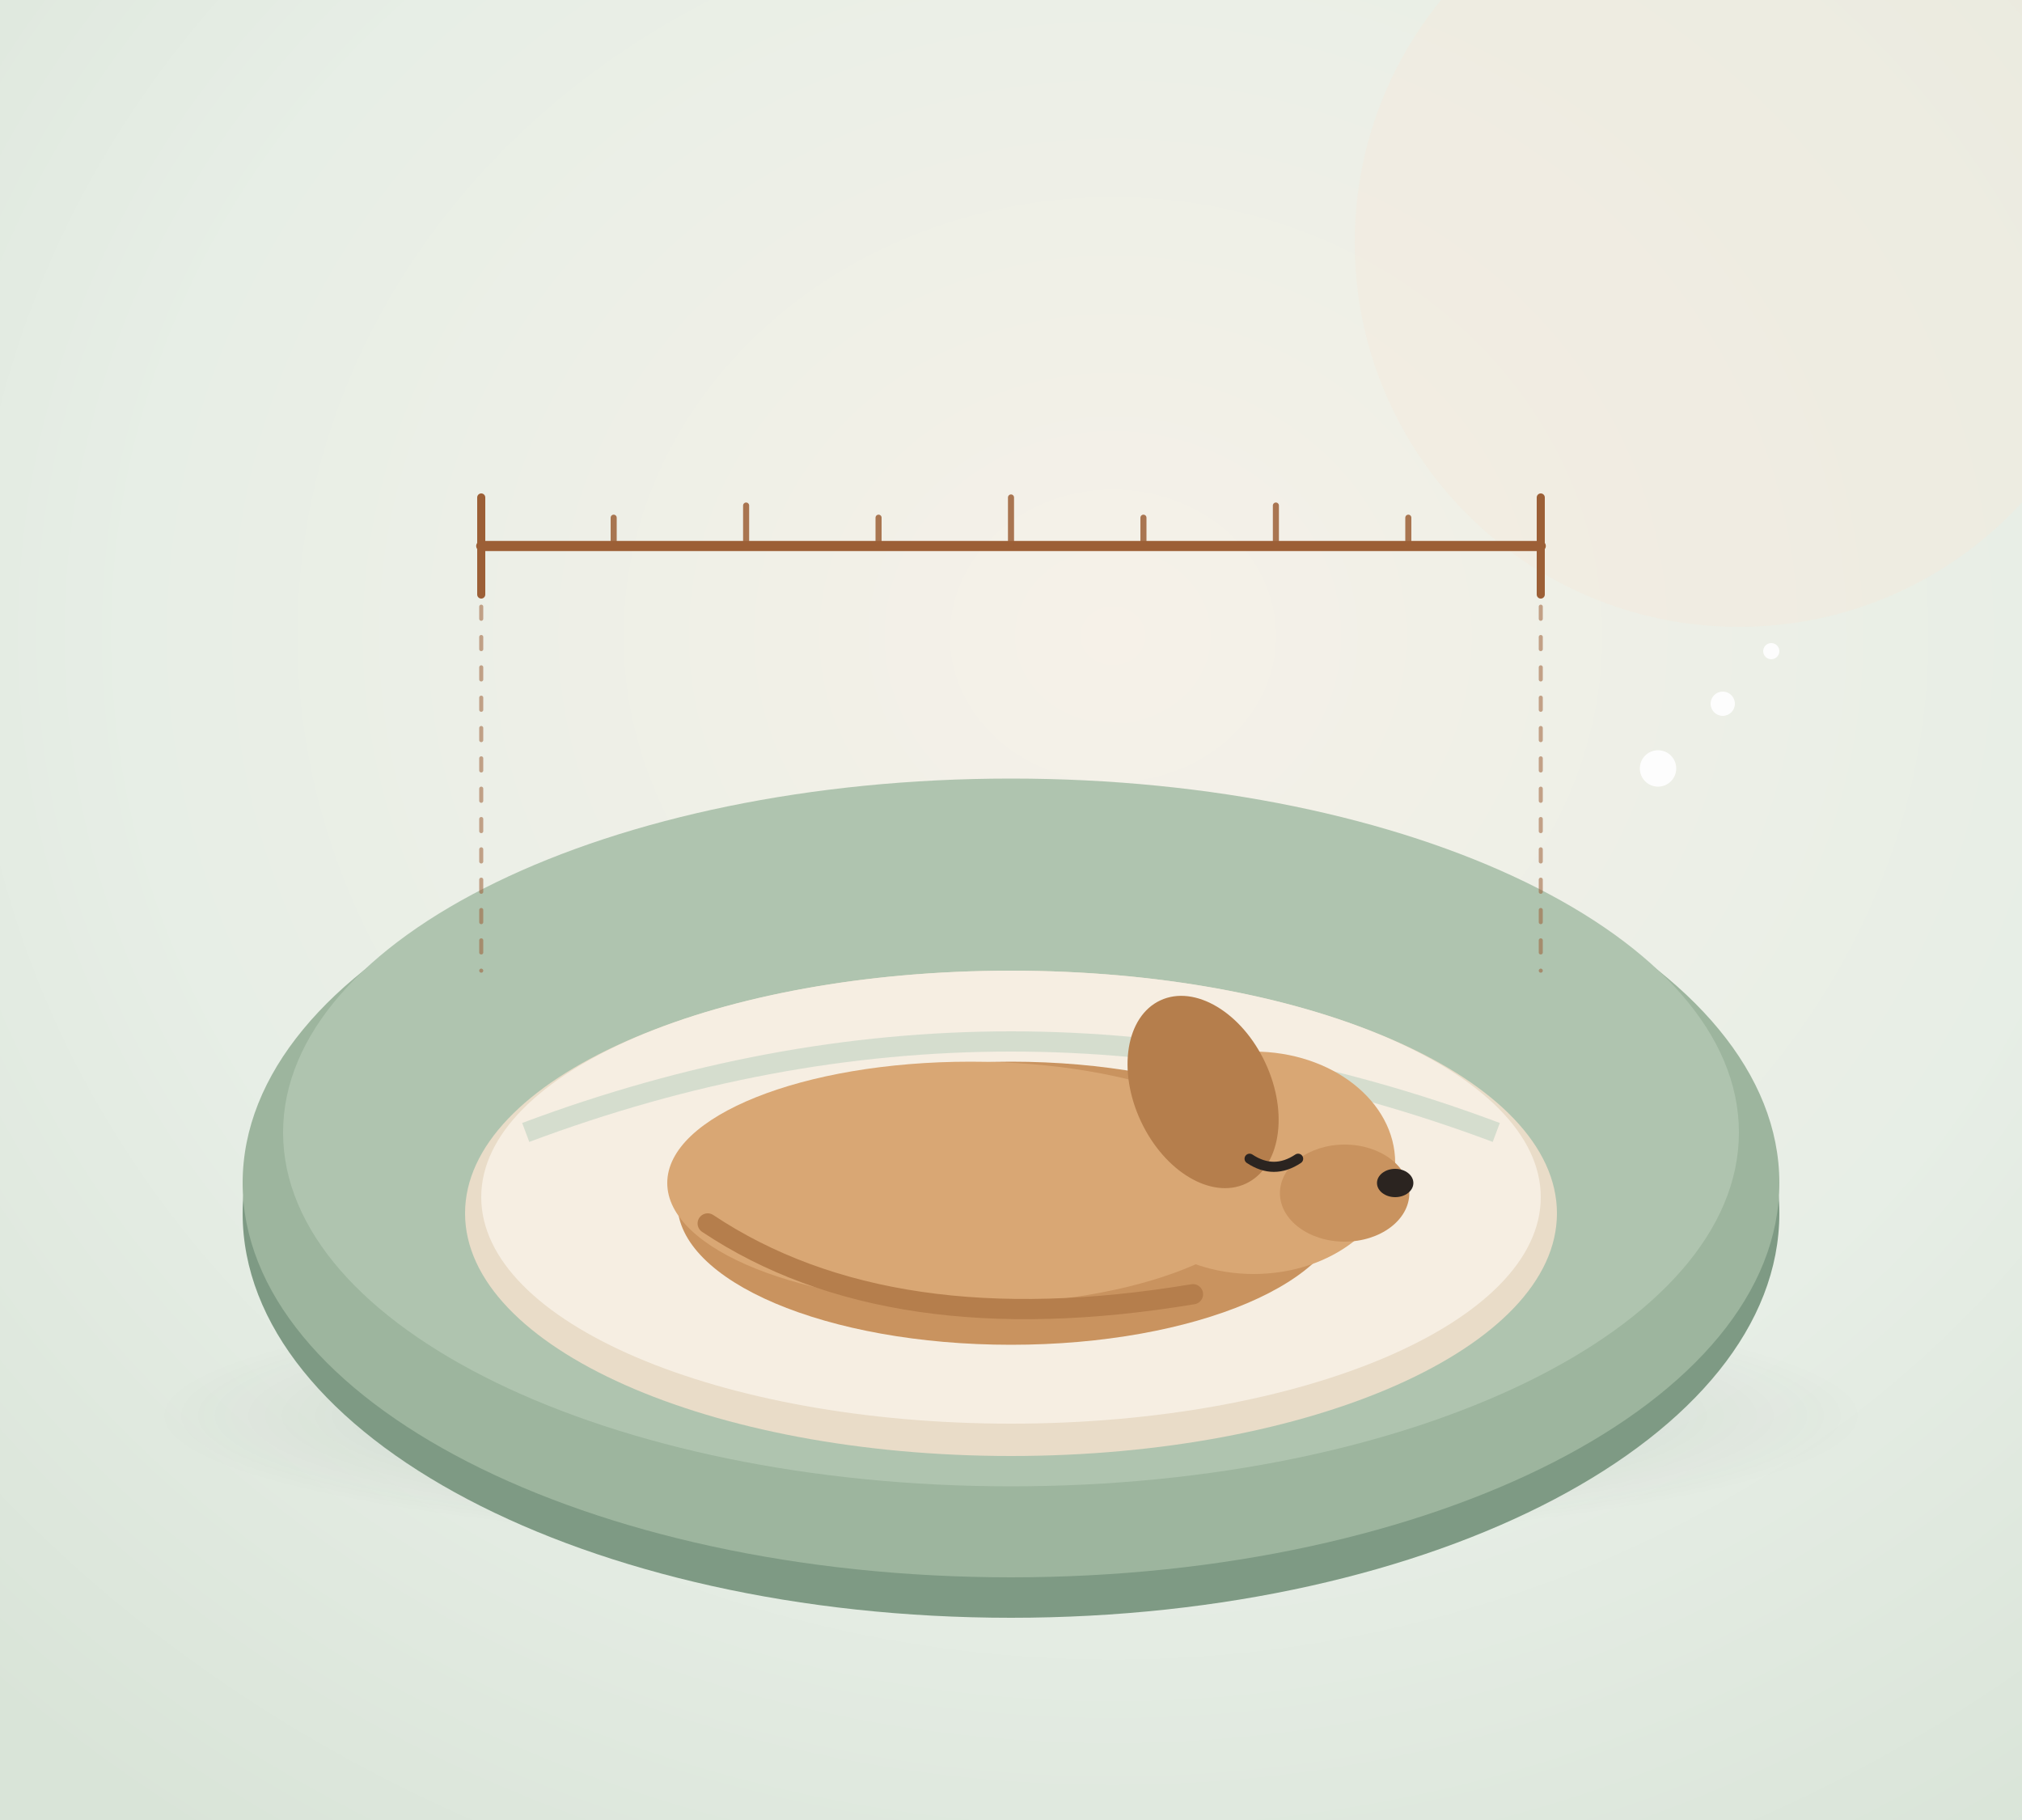
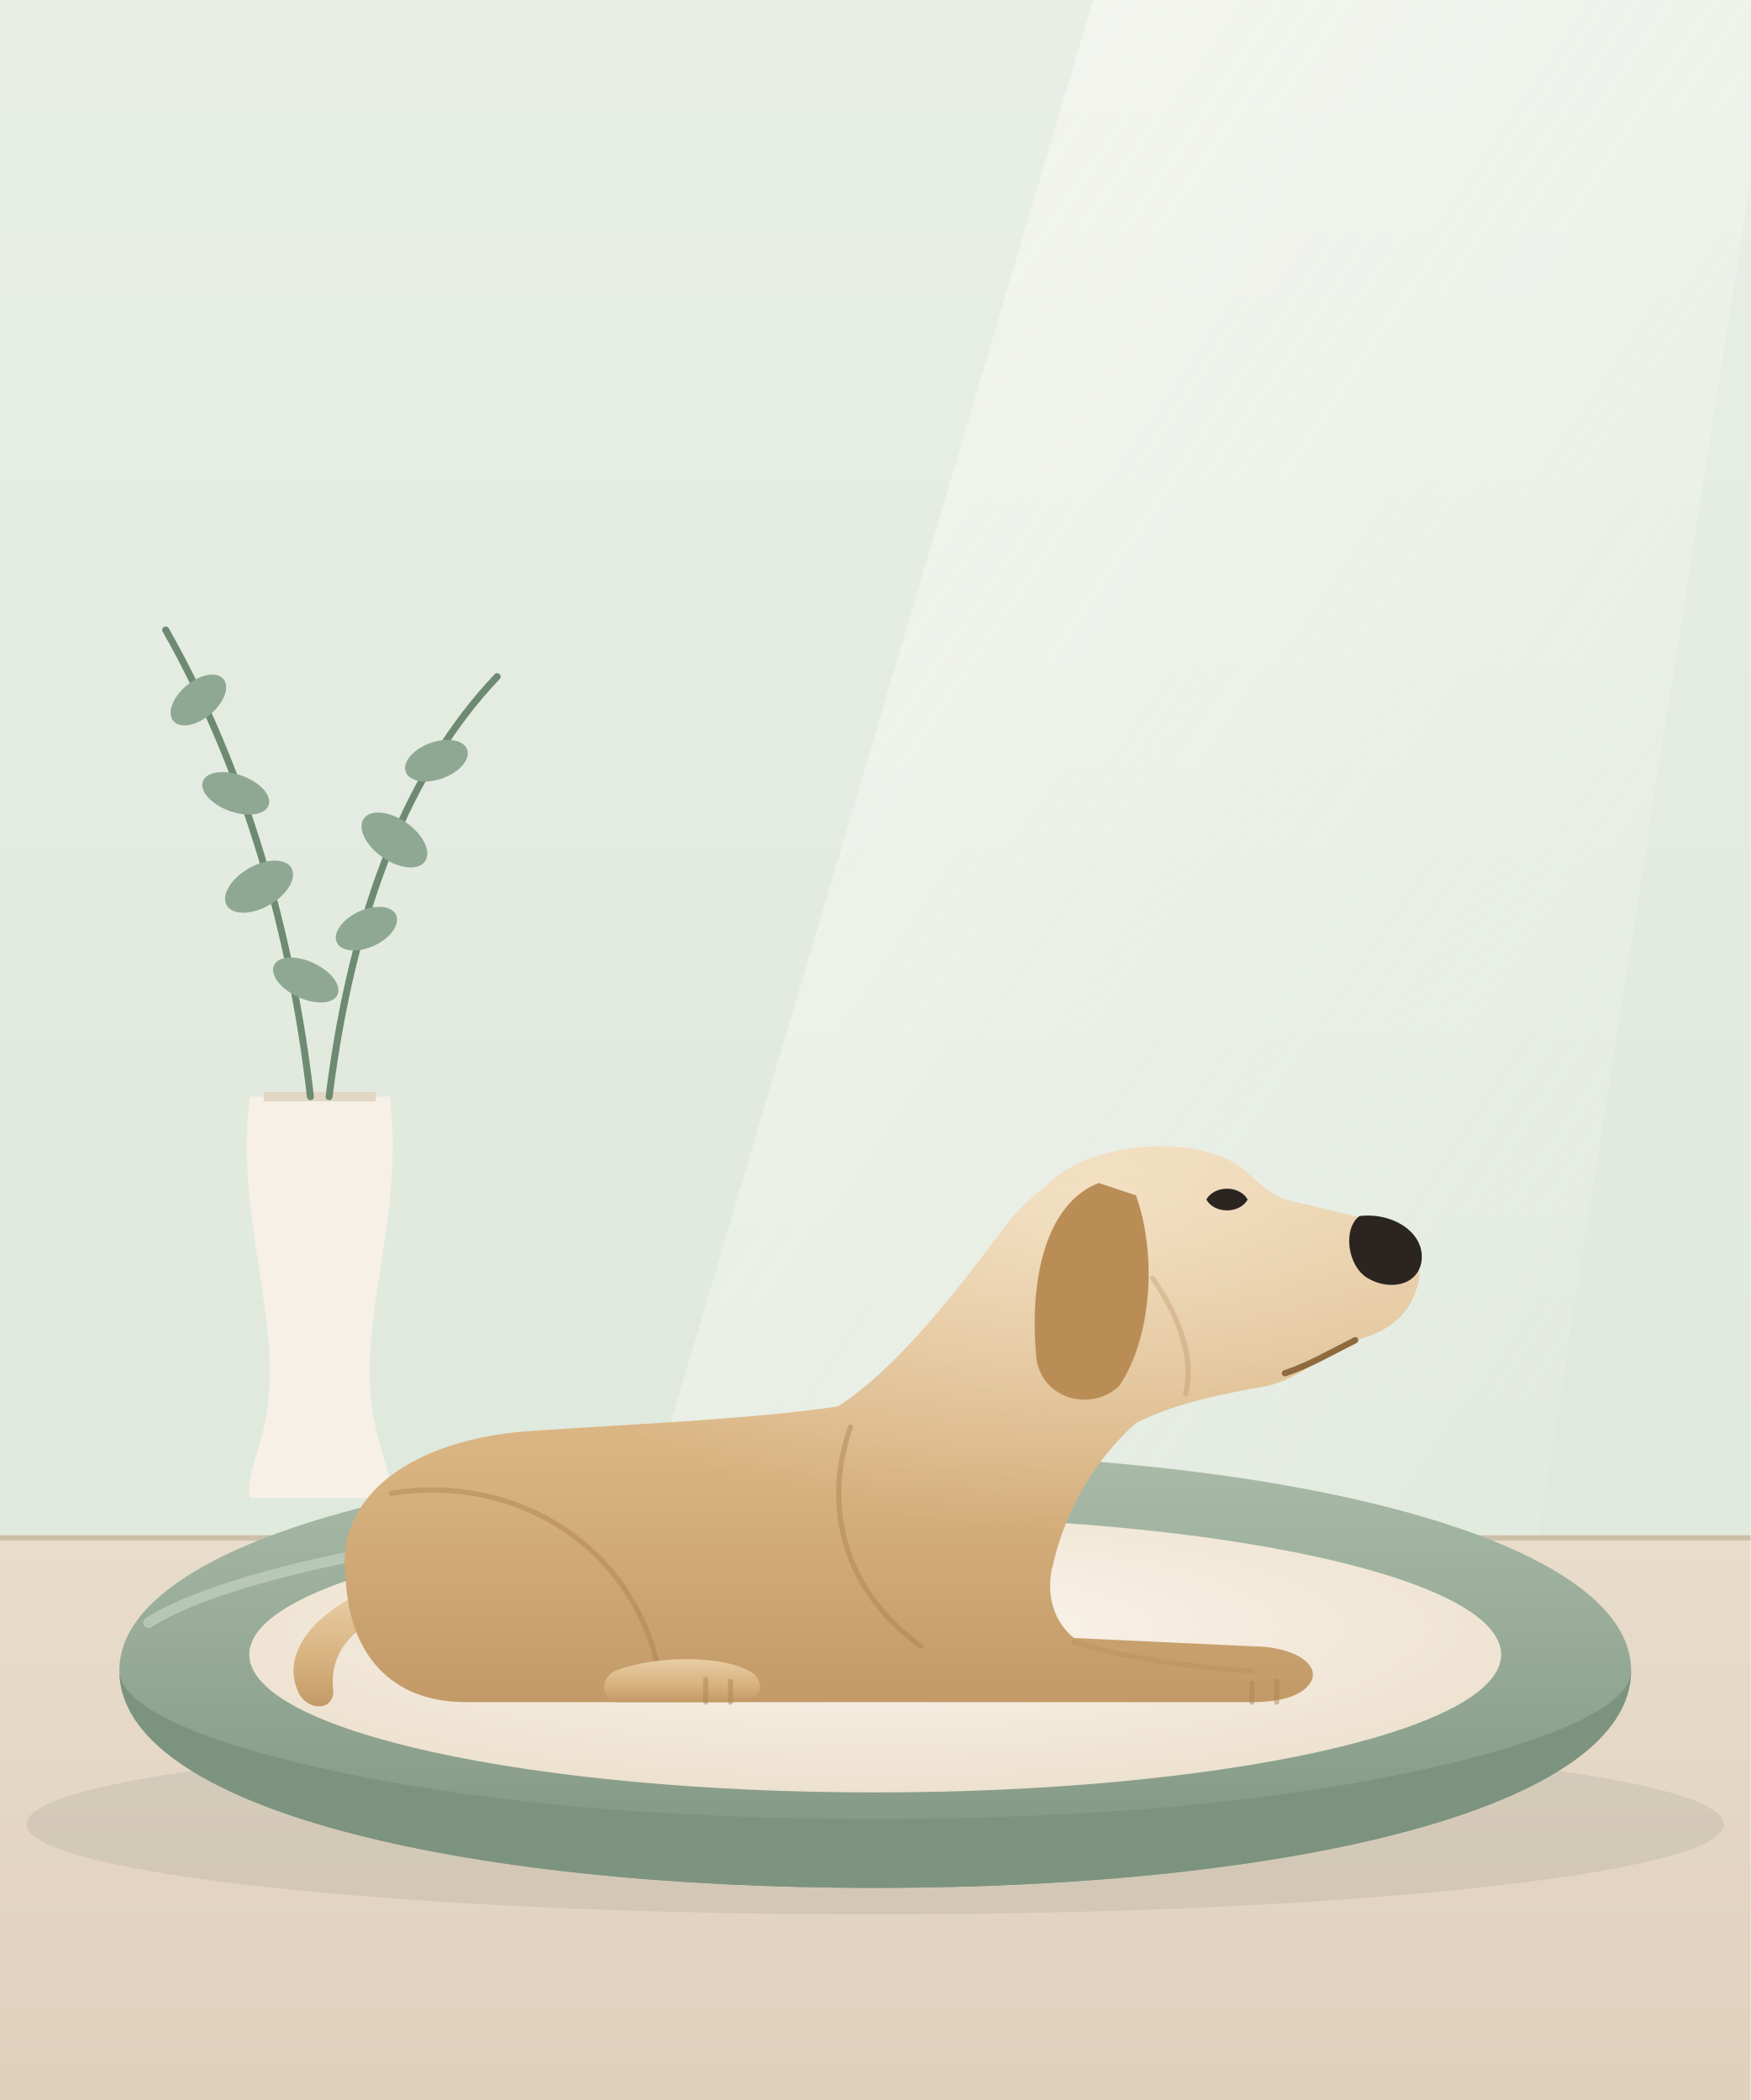
- <svg xmlns="http://www.w3.org/2000/svg" viewBox="0 0 1000 900" preserveAspectRatio="xMidYMid slice" role="img" aria-label="Illustration: Hund schläft in einem Bett, darüber eine Maßlinie für die Liegefläche">
+ <svg xmlns="http://www.w3.org/2000/svg" viewBox="180 60 660 792" preserveAspectRatio="xMidYMax slice" role="img" aria-label="Illustration: ein Hund liegt entspannt auf einem runden Hundebett im Wohnzimmer">
  <defs>
-     <radialGradient id="hhbg" cx="55%" cy="35%" r="80%">
-       <stop offset="0" stop-color="#F6F1E8" />
-       <stop offset=".6" stop-color="#E7EEE6" />
-       <stop offset="1" stop-color="#D9E4D8" />
+     <linearGradient id="hh-h-fur" x1="0" y1="0" x2="0" y2="1">
+       <stop offset="0" stop-color="#E8CEA6" />
+       <stop offset=".55" stop-color="#D9B482" />
+       <stop offset="1" stop-color="#C39A67" />
+     </linearGradient>
+     <radialGradient id="hh-h-sheenL" cx=".7" cy=".1" r=".6">
+       <stop offset="0" stop-color="#FFF6E6" stop-opacity=".5" />
+       <stop offset="1" stop-color="#FFF6E6" stop-opacity="0" />
    </radialGradient>
-     <radialGradient id="hhsh" cx="50%" cy="50%" r="50%">
-       <stop offset="0" stop-color="#1F2D26" stop-opacity=".2" />
-       <stop offset="1" stop-color="#1F2D26" stop-opacity="0" />
+     <linearGradient id="hh-h-wall" x1="0" y1="0" x2="0" y2="1">
+       <stop offset="0" stop-color="#E9EFE7" />
+       <stop offset="1" stop-color="#DCE6DA" />
+     </linearGradient>
+     <linearGradient id="hh-h-floor" x1="0" y1="0" x2="0" y2="1">
+       <stop offset="0" stop-color="#E8DCCB" />
+       <stop offset="1" stop-color="#DCCCB6" />
+     </linearGradient>
+     <linearGradient id="hh-h-light" x1="0" y1="0" x2="1" y2="1">
+       <stop offset="0" stop-color="#FFFDF8" stop-opacity=".85" />
+       <stop offset="1" stop-color="#FFFDF8" stop-opacity="0" />
+     </linearGradient>
+     <linearGradient id="hh-h-rim" x1="0" y1="0" x2="0" y2="1">
+       <stop offset="0" stop-color="#A9BBA8" />
+       <stop offset="1" stop-color="#7F9682" />
+     </linearGradient>
+     <radialGradient id="hh-h-cush" cx=".5" cy=".4" r=".6">
+       <stop offset="0" stop-color="#FBF5EC" />
+       <stop offset="1" stop-color="#EDE1CF" />
    </radialGradient>
  </defs>
-   <rect width="1000" height="900" fill="url(#hhbg)" />
-   <circle cx="860" cy="120" r="190" fill="#F3E9DB" opacity=".45" />
-   <ellipse cx="500" cy="700" rx="420" ry="66" fill="url(#hhsh)" />
-   <g transform="translate(0 0)">
-     <ellipse cx="500" cy="600" rx="380" ry="200" fill="#7E9A84" />
-     <ellipse cx="500" cy="585" rx="380" ry="195" fill="#9DB59E" />
-     <ellipse cx="500" cy="560" rx="360" ry="175" fill="#AFC4AF" />
-     <ellipse cx="500" cy="600" rx="270" ry="120" fill="#E9DCC8" />
-     <ellipse cx="500" cy="592" rx="262" ry="112" fill="#F6EEE2" />
-     <path d="M260 560 Q500 470 740 560" stroke="#C8D6C6" stroke-width="10" fill="none" opacity=".7" />
-     <g transform="translate(500 585)">
-       <ellipse cx="0" cy="10" rx="165" ry="70" fill="#C9935F" />
-       <ellipse cx="-20" cy="0" rx="150" ry="60" fill="#D9A774" />
-       <path d="M-150 20 Q-60 80 90 55" stroke="#B57E4C" stroke-width="10" fill="none" stroke-linecap="round" />
-       <ellipse cx="120" cy="-10" rx="70" ry="55" fill="#D9A774" />
-       <ellipse cx="165" cy="5" rx="32" ry="24" fill="#C9935F" />
-       <ellipse cx="190" cy="0" rx="9" ry="7" fill="#2B2420" />
-       <ellipse cx="95" cy="-45" rx="34" ry="50" fill="#B57E4C" transform="rotate(-25 95 -45)" />
-       <path d="M118 -12 q12 8 24 0" stroke="#2B2420" stroke-width="5" fill="none" stroke-linecap="round" />
+   <rect width="1000" height="900" fill="url(#hh-h-wall)" />
+   <path d="M610 0 H860 L760 640 H420 Z" fill="url(#hh-h-light)" opacity=".7" />
+   <rect y="640" width="1000" height="300" fill="url(#hh-h-floor)" />
+   <path d="M0 640 H1000" stroke="#CDBFA9" stroke-width="2" />
+   <g transform="translate(70 60) scale(.88)">
+     <path d="M232 470 C226 520 244 560 240 600 C238 620 230 632 232 642 L292 642 C294 632 286 620 284 600 C280 560 298 520 292 470 Z" fill="#F6F0E6" />
+     <path d="M238 470 H286" stroke="#E2D6C4" stroke-width="4" />
+     <g stroke="#6F8A73" stroke-width="3" fill="none" stroke-linecap="round">
+       <path d="M258 470 C250 400 230 330 196 270" />
+       <path d="M266 470 C276 390 300 330 338 290" />
+     </g>
+     <g fill="#8FA894">
+       <ellipse cx="236" cy="380" rx="16" ry="9" transform="rotate(-30 236 380)" />
+       <ellipse cx="226" cy="340" rx="15" ry="8" transform="rotate(20 226 340)" />
+       <ellipse cx="210" cy="300" rx="14" ry="8" transform="rotate(-40 210 300)" />
+       <ellipse cx="256" cy="420" rx="15" ry="8" transform="rotate(25 256 420)" />
+       <ellipse cx="294" cy="360" rx="16" ry="9" transform="rotate(35 294 360)" />
+       <ellipse cx="312" cy="326" rx="14" ry="8" transform="rotate(-20 312 326)" />
+       <ellipse cx="282" cy="398" rx="14" ry="8" transform="rotate(-25 282 398)" />
    </g>
  </g>
-   <g class="hh-hero__rule" stroke="#9C5F36" stroke-linecap="round">
-     <line class="hh-draw" x1="238" y1="270" x2="762" y2="270" stroke-width="5" />
-     <g stroke-width="4">
-       <line x1="238" y1="246" x2="238" y2="294" />
-       <line x1="762" y1="246" x2="762" y2="294" />
-     </g>
-     <g stroke-width="3" opacity=".85">
-       <line x1="303.5" y1="270" x2="303.5" y2="256" />
-       <line x1="369" y1="270" x2="369" y2="250" />
-       <line x1="434.5" y1="270" x2="434.5" y2="256" />
-       <line x1="500" y1="270" x2="500" y2="246" />
-       <line x1="565.5" y1="270" x2="565.5" y2="256" />
-       <line x1="631" y1="270" x2="631" y2="250" />
-       <line x1="696.5" y1="270" x2="696.5" y2="256" />
-     </g>
-     <g stroke="#9C5F36" stroke-width="2" stroke-dasharray="6 9" opacity=".55">
-       <line x1="238" y1="300" x2="238" y2="480" />
-       <line x1="762" y1="300" x2="762" y2="480" />
+   <ellipse cx="510" cy="748" rx="320" ry="34" fill="#1F2D26" opacity=".08" />
+   <path d="M225 690 C225 640.8 353.25 608 510 608 C666.75 608 795 640.8 795 690 C795 741.66 666.75 772 510 772 C353.25 772 225 741.66 225 690 Z" fill="url(#hh-h-rim)" />
+   <ellipse cx="510" cy="684" rx="236" ry="52" fill="url(#hh-h-cush)" />
+   <path d="M236 672 C270 650 380 630 510 628" stroke="#C3D1C2" stroke-width="4" fill="none" stroke-linecap="round" opacity=".7" />
+   <g transform="translate(28 333) scale(0.78)">
+     <g id="hh-h-dog">
+       <path fill="url(#hh-h-fur)" d="M370 420 C344 432 330 452 340 470 C346 478 356 476 356 468 C354 452 362 440 378 432 Z" />
+       <path id="hh-h-lb" fill="url(#hh-h-fur)" d="M362 414 C356 372 396 346 450 342 C510 338 560 336 600 330 C 628 312 656 276 680 244 C 686 236 692 230 700 224 C 720 202 772 198 794 214 C 802 220 806 226 816 230 L 858 240 C 876 242 884 258 880 272 C 876 286 866 294 850 298 C 836 304 824 316 808 320 C 786 324 764 328 744 338 C 724 356 710 380 704 406 C700 420 704 434 714 442 L800 446 C822 446 834 456 828 464 C824 470 814 473 800 473 L420 473 C384 473 364 450 362 414 Z" />
+       <path fill="url(#hh-h-sheenL)" d="M362 414 C356 372 396 346 450 342 C510 338 560 336 600 330 C 628 312 656 276 680 244 C 686 236 692 230 700 224 C 720 202 772 198 794 214 C 802 220 806 226 816 230 L 858 240 C 876 242 884 258 880 272 C 876 286 866 294 850 298 C 836 304 824 316 808 320 C 786 324 764 328 744 338 C 724 356 710 380 704 406 C700 420 704 434 714 442 L800 446 C822 446 834 456 828 464 C824 470 814 473 800 473 L420 473 C384 473 364 450 362 414 Z" />
+       <g fill="none" stroke="#A9804F" stroke-width="2.5" stroke-linecap="round" opacity=".45">
+         <path d="M384 372 C446 362 504 400 514 462" />
+         <path d="M606 340 C592 380 604 420 640 446" />
+         <path d="M 752 268 C 766 288 772 308 768 324" opacity=".6" />
+         <path d="M714 444 C740 452 770 456 800 458" opacity=".5" />
+         <path d="M812 463 L812 473 M800 464 L800 473" />
+       </g>
+       <path fill="url(#hh-h-fur)" d="M492 458 C512 450 548 450 560 460 C566 468 560 473 548 473 L494 473 C486 473 484 462 492 458 Z" />
+       <path d="M548 463 L548 473 M536 462 L536 473" stroke="#A9804F" stroke-width="2.5" opacity=".45" stroke-linecap="round" />
+       <path fill="#BA8D56" d="M 726 222 C 700 232 692 270 696 308 C 700 328 724 332 736 320 C 752 296 754 256 744 228 Z" />
+       <path fill="#2B2420" d="M 778 230 C 782 223 794 223 798 230 C 794 237 782 237 778 230 Z" />
+       <path fill="#2B2420" d="M 852 238 C 868 236 884 246 882 260 C 880 272 866 274 856 268 C 846 262 844 244 852 238 Z" />
+       <path d="M 850 298 C 838 304 828 310 816 314" stroke="#8E6A3E" stroke-width="3" fill="none" stroke-linecap="round" />
    </g>
  </g>
-   <g fill="#fff" opacity=".9">
-     <circle cx="820" cy="380" r="9" />
-     <circle cx="852" cy="348" r="6" />
-     <circle cx="876" cy="322" r="4" />
-   </g>
+   <path d="M225 690 C225 742 353.25 772 510 772 C666.75 772 795 742 795 690 C795 704 763 716 731 724 C666.75 740 589.8 746 510 746 C430.2 746 353.25 740 289 724 C257 716 225 704 225 690 Z" fill="#7C937F" />
</svg>
